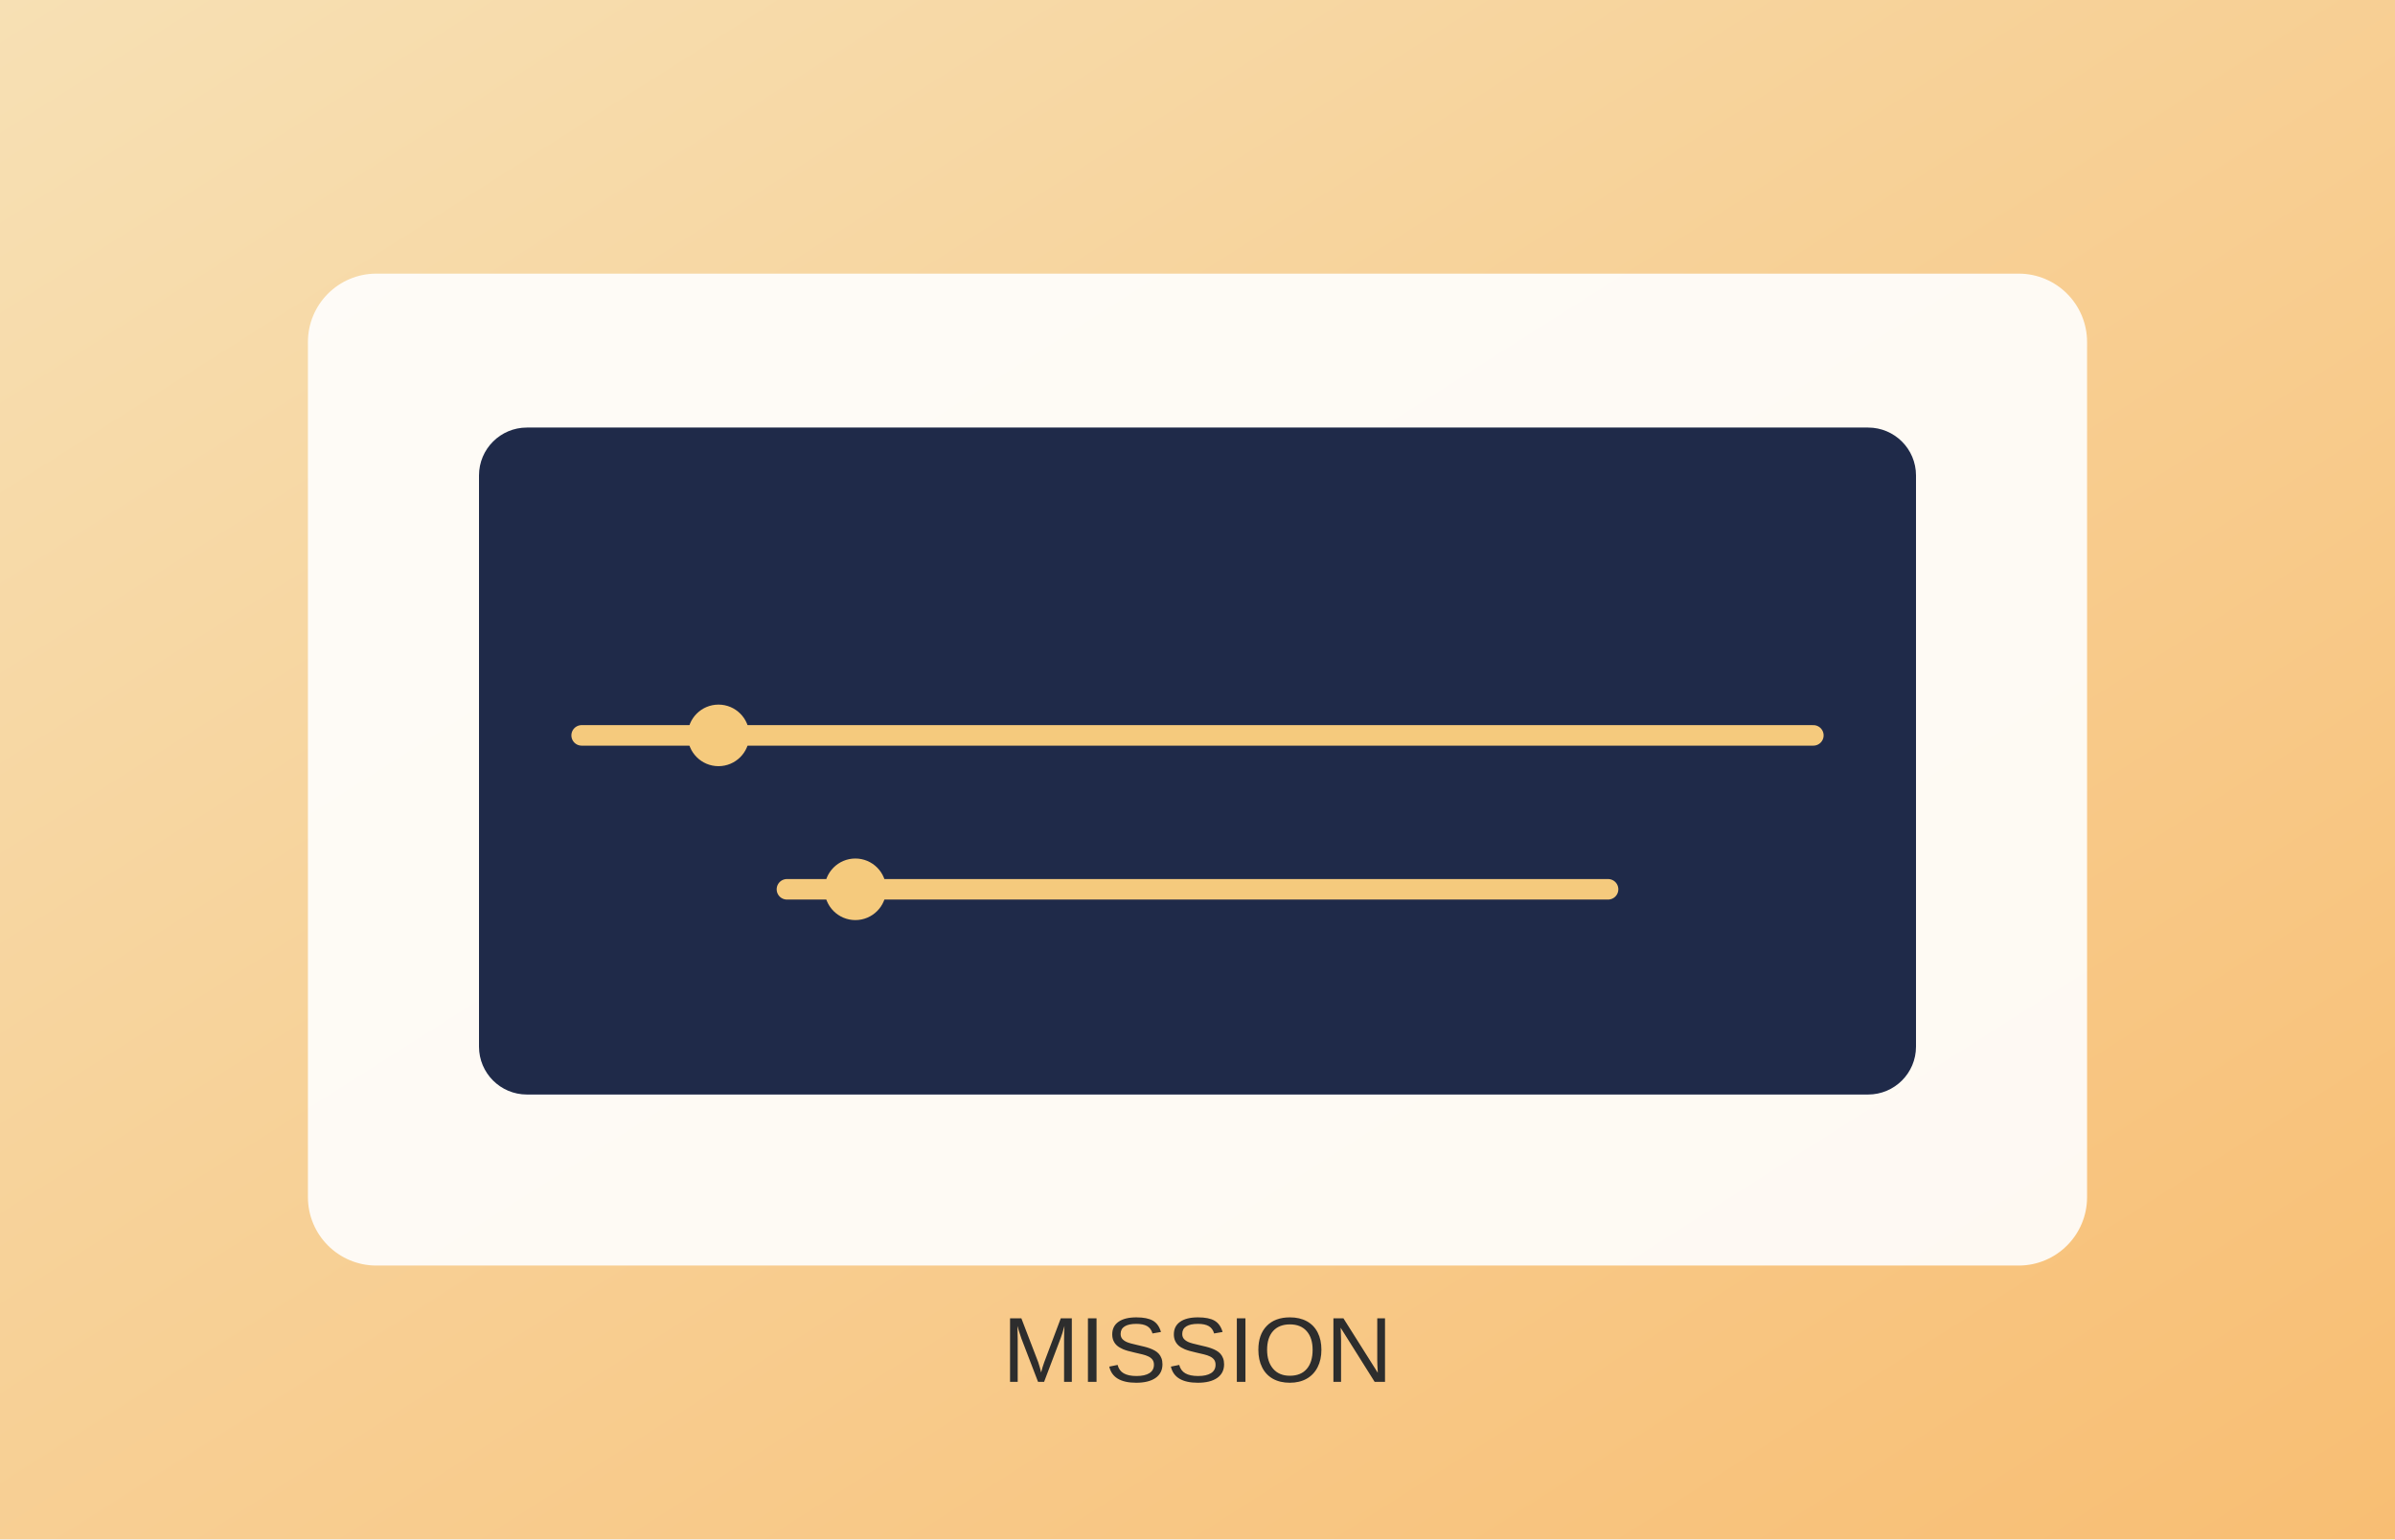
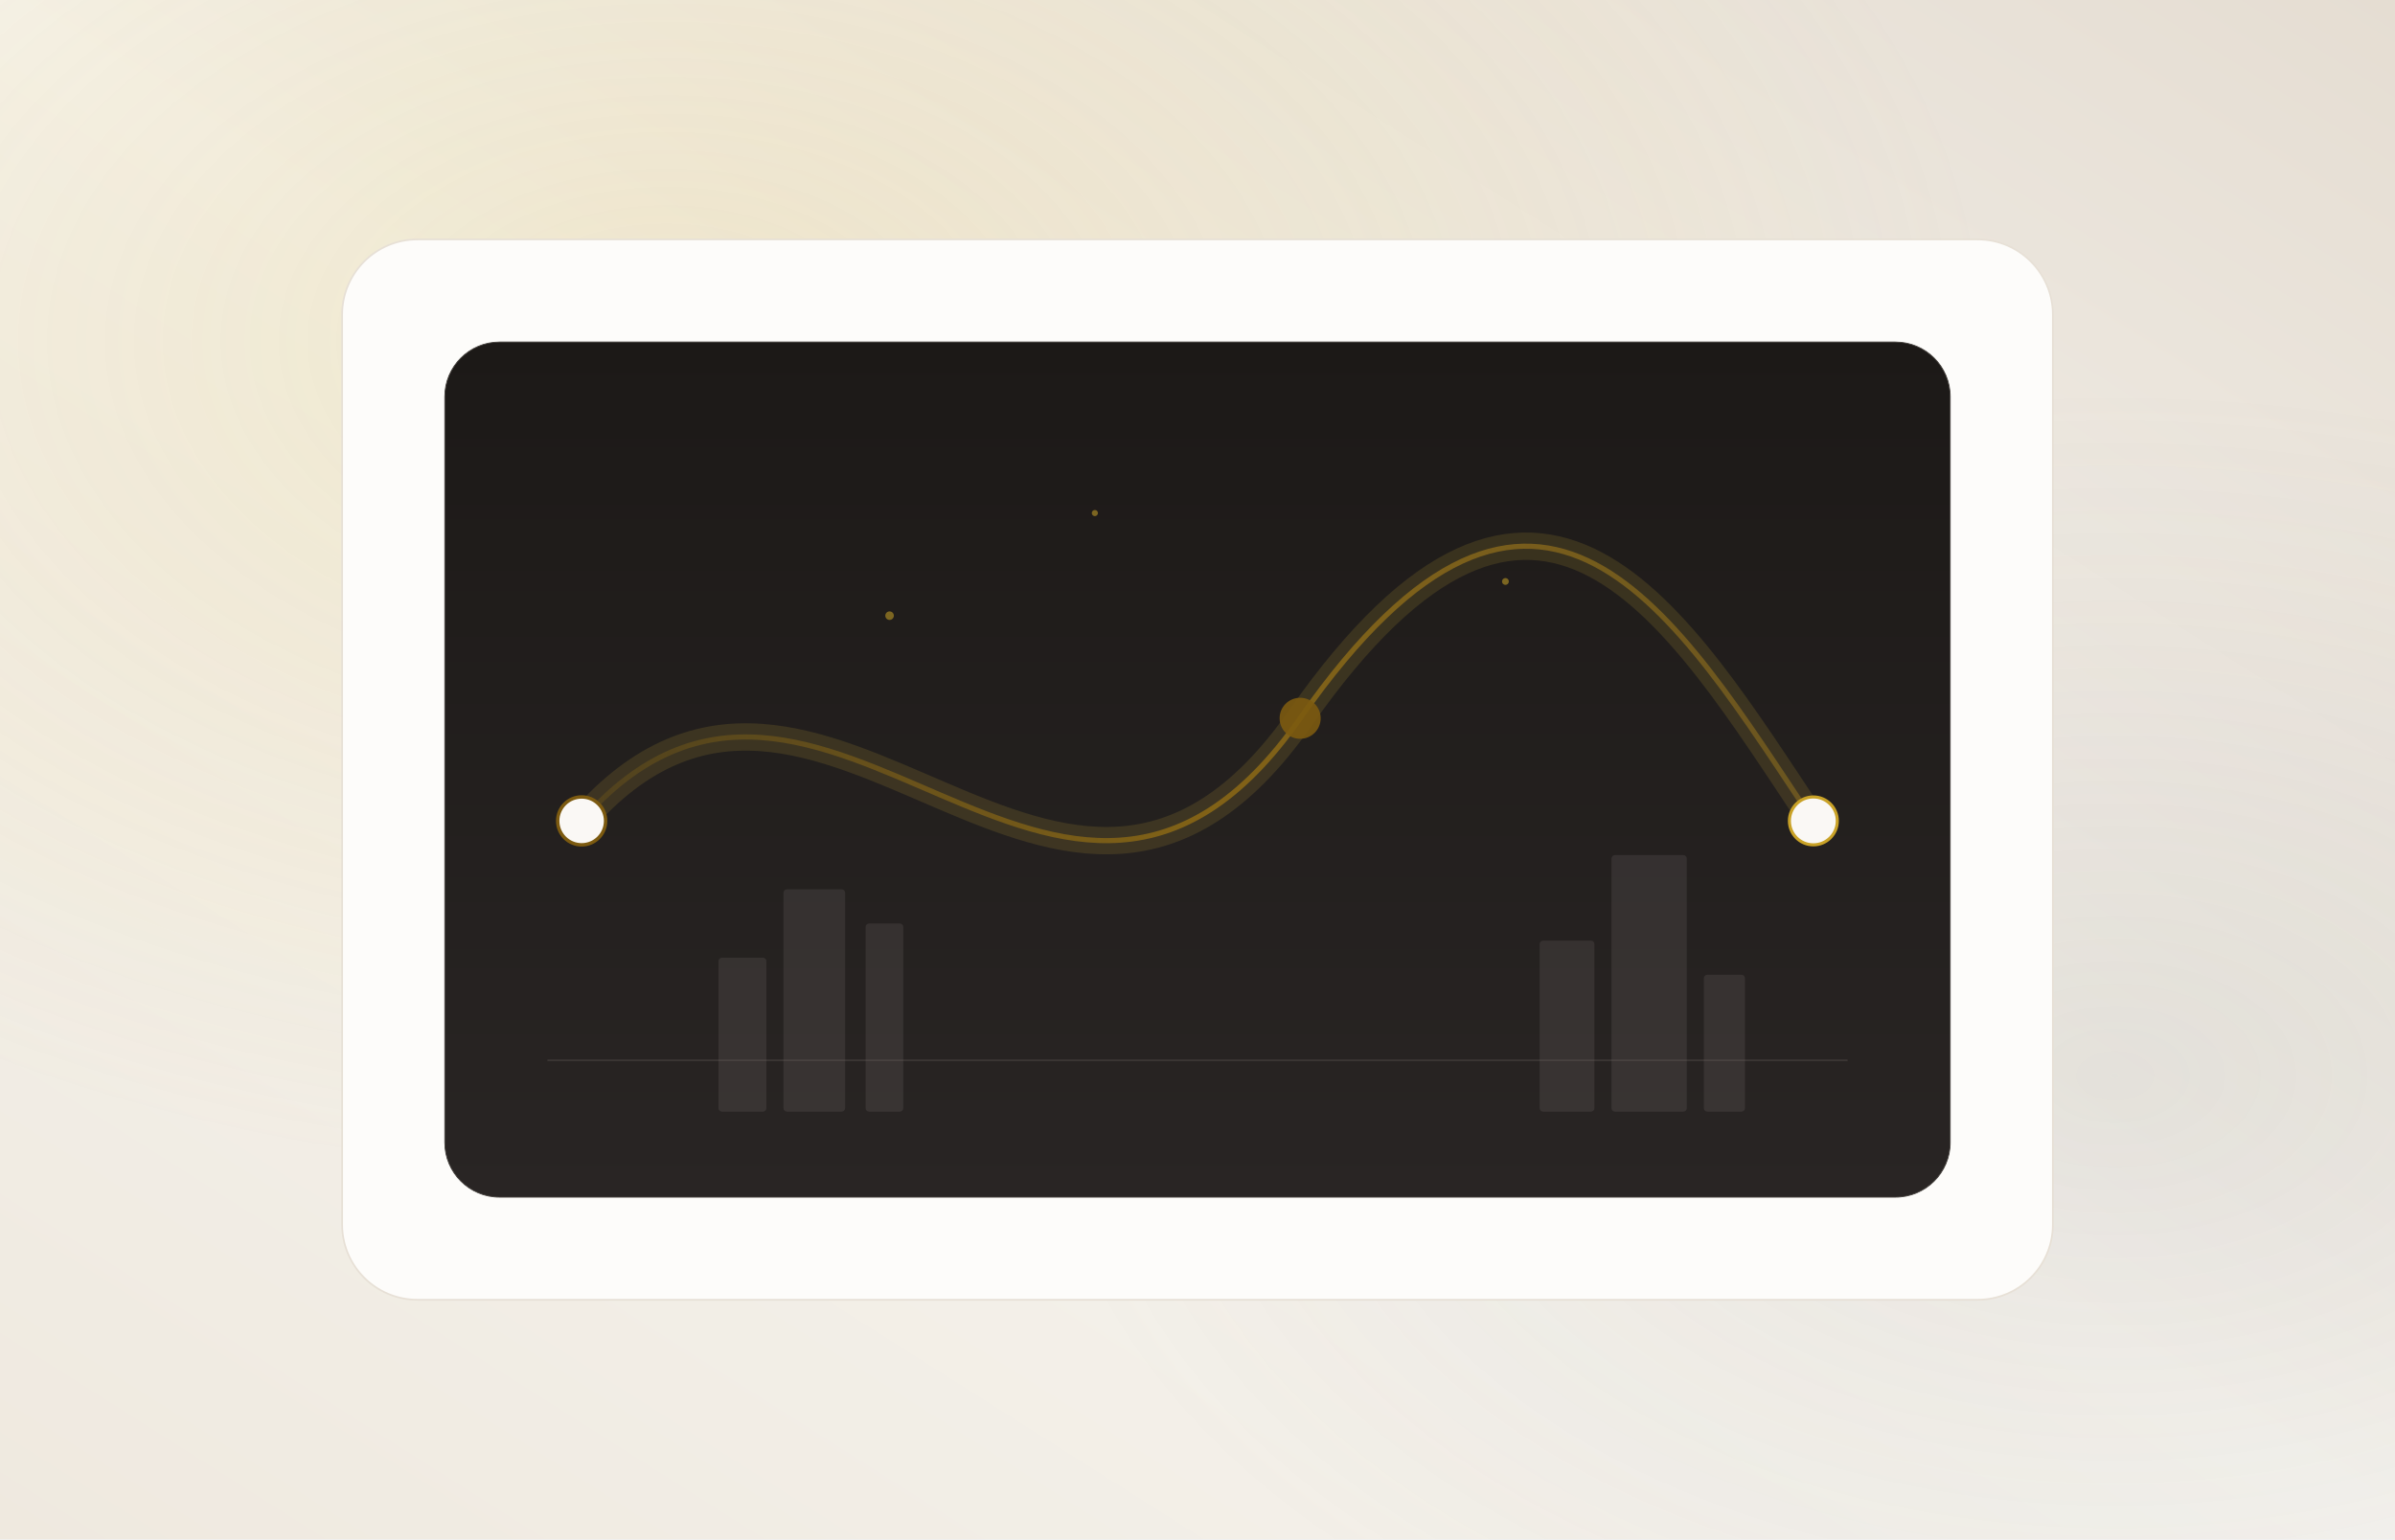
- <svg xmlns="http://www.w3.org/2000/svg" width="1400" height="900" viewBox="0 0 1400 900">
+ <svg xmlns="http://www.w3.org/2000/svg" width="1400" height="900" viewBox="0 0 1400 900" role="img" aria-label="LOOMY mission — connection and flow">
  <defs>
-     <linearGradient id="m" x1="0" y1="0" x2="1" y2="1">
-       <stop offset="0%" stop-color="#f7e0b4" />
-       <stop offset="100%" stop-color="#f8be73" />
+     <linearGradient id="m-base" x1="0%" y1="100%" x2="100%" y2="0%">
+       <stop offset="0%" stop-color="#efe9df" />
+       <stop offset="50%" stop-color="#f6f4ef" />
+       <stop offset="100%" stop-color="#e5ddd2" />
+     </linearGradient>
+     <radialGradient id="m-warm" cx="28%" cy="22%" r="55%">
+       <stop offset="0%" stop-color="#d4af37" stop-opacity="0.18" />
+       <stop offset="100%" stop-color="#d4af37" stop-opacity="0" />
+     </radialGradient>
+     <radialGradient id="m-cool" cx="88%" cy="70%" r="45%">
+       <stop offset="0%" stop-color="#78716c" stop-opacity="0.12" />
+       <stop offset="100%" stop-color="#78716c" stop-opacity="0" />
+     </radialGradient>
+     <linearGradient id="m-path" x1="0%" y1="50%" x2="100%" y2="50%">
+       <stop offset="0%" stop-color="#7c5a10" stop-opacity="0.25" />
+       <stop offset="50%" stop-color="#7c5a10" stop-opacity="0.9" />
+       <stop offset="100%" stop-color="#a67c1a" stop-opacity="0.4" />
+     </linearGradient>
+     <linearGradient id="m-panel" x1="0%" y1="0%" x2="0%" y2="100%">
+       <stop offset="0%" stop-color="#1c1917" />
+       <stop offset="100%" stop-color="#292524" />
    </linearGradient>
  </defs>
-   <rect width="1400" height="900" fill="url(#m)" />
-   <rect x="180" y="160" width="1040" height="580" rx="40" fill="#ffffff" opacity="0.9" />
-   <rect x="280" y="250" width="840" height="390" rx="28" fill="#1f2a49" />
-   <path d="M340 430h720" stroke="#f5ca7d" stroke-width="12" stroke-linecap="round" />
-   <path d="M460 520h480" stroke="#f5ca7d" stroke-width="12" stroke-linecap="round" />
-   <circle cx="420" cy="430" r="18" fill="#f5ca7d" />
-   <circle cx="500" cy="520" r="18" fill="#f5ca7d" />
-   <text x="700" y="808" text-anchor="middle" font-family="Arial, sans-serif" font-size="54" fill="#2d2d2d">MISSION</text>
+   <rect width="1400" height="900" fill="url(#m-base)" />
+   <rect width="1400" height="900" fill="url(#m-warm)" />
+   <rect width="1400" height="900" fill="url(#m-cool)" />
+   <rect x="200" y="140" width="1000" height="620" rx="44" fill="#fdfcfa" stroke="#e7e0d6" stroke-width="1" />
+   <rect x="260" y="200" width="880" height="500" rx="32" fill="url(#m-panel)" stroke="#44403c" stroke-width="0.5" />
+   <path d="M 340 480 C 480 320, 620 620, 760 420 S 980 360, 1060 480" fill="none" stroke="url(#m-path)" stroke-width="3" stroke-linecap="round" />
+   <path d="M 340 480 C 480 320, 620 620, 760 420 S 980 360, 1060 480" fill="none" stroke="#d4af37" stroke-opacity="0.15" stroke-width="16" stroke-linecap="round" />
+   <circle cx="340" cy="480" r="14" fill="#faf8f5" stroke="#7c5a10" stroke-width="2" />
+   <circle cx="760" cy="420" r="12" fill="#7c5a10" fill-opacity="0.9" />
+   <circle cx="1060" cy="480" r="14" fill="#faf8f5" stroke="#c9a227" stroke-width="1.8" />
+   <g fill="#faf8f5" fill-opacity="0.08">
+     <rect x="420" y="560" width="28" height="90" rx="2" />
+     <rect x="458" y="520" width="36" height="130" rx="2" />
+     <rect x="506" y="540" width="22" height="110" rx="2" />
+     <rect x="900" y="550" width="32" height="100" rx="2" />
+     <rect x="942" y="500" width="44" height="150" rx="2" />
+     <rect x="996" y="570" width="24" height="80" rx="2" />
+   </g>
+   <line x1="320" y1="620" x2="1080" y2="620" stroke="#78716c" stroke-opacity="0.25" stroke-width="1" />
+   <g fill="#c9a227" fill-opacity="0.55">
+     <circle cx="520" cy="360" r="2.5" />
+     <circle cx="880" cy="340" r="2" />
+     <circle cx="640" cy="300" r="1.8" />
+   </g>
</svg>
